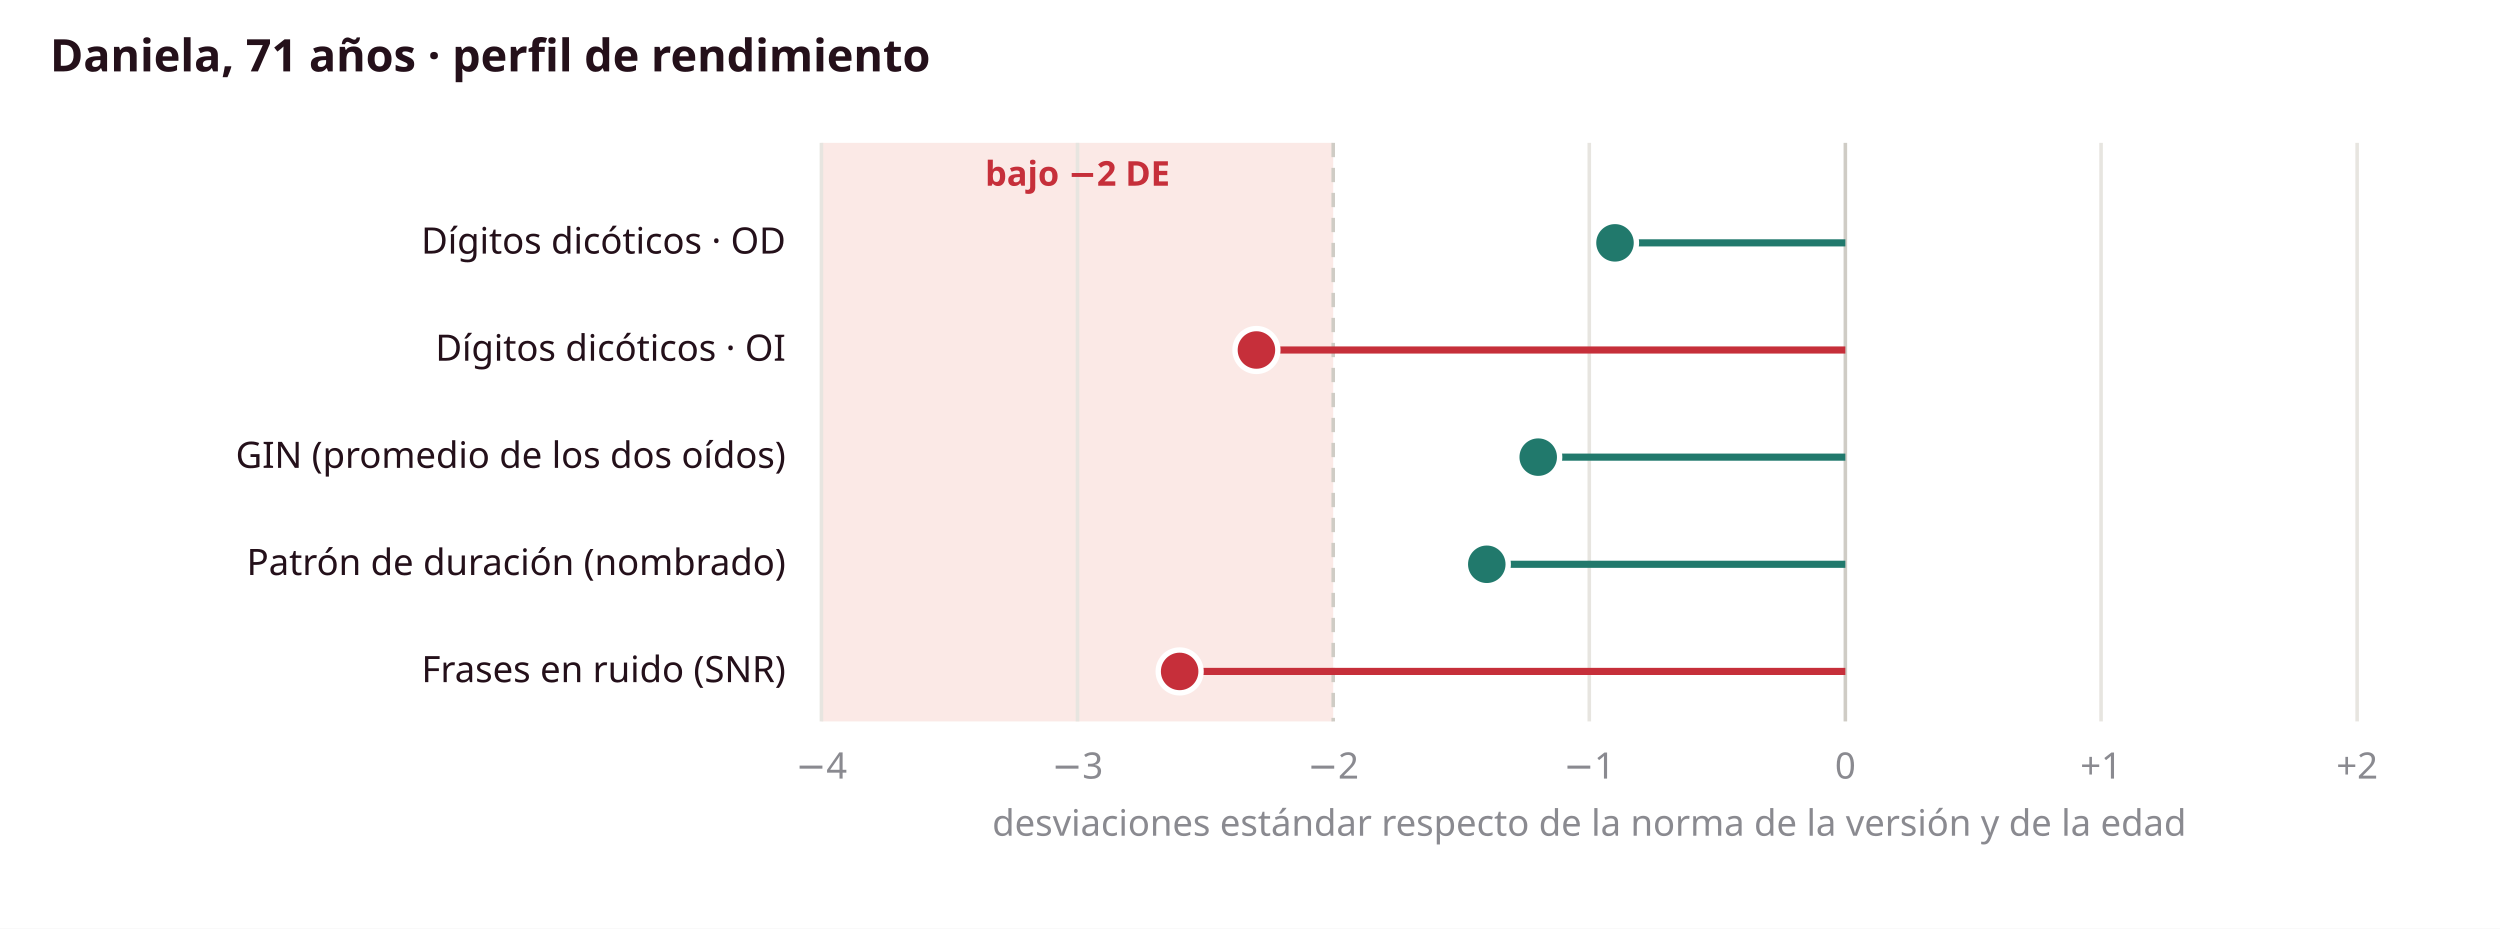
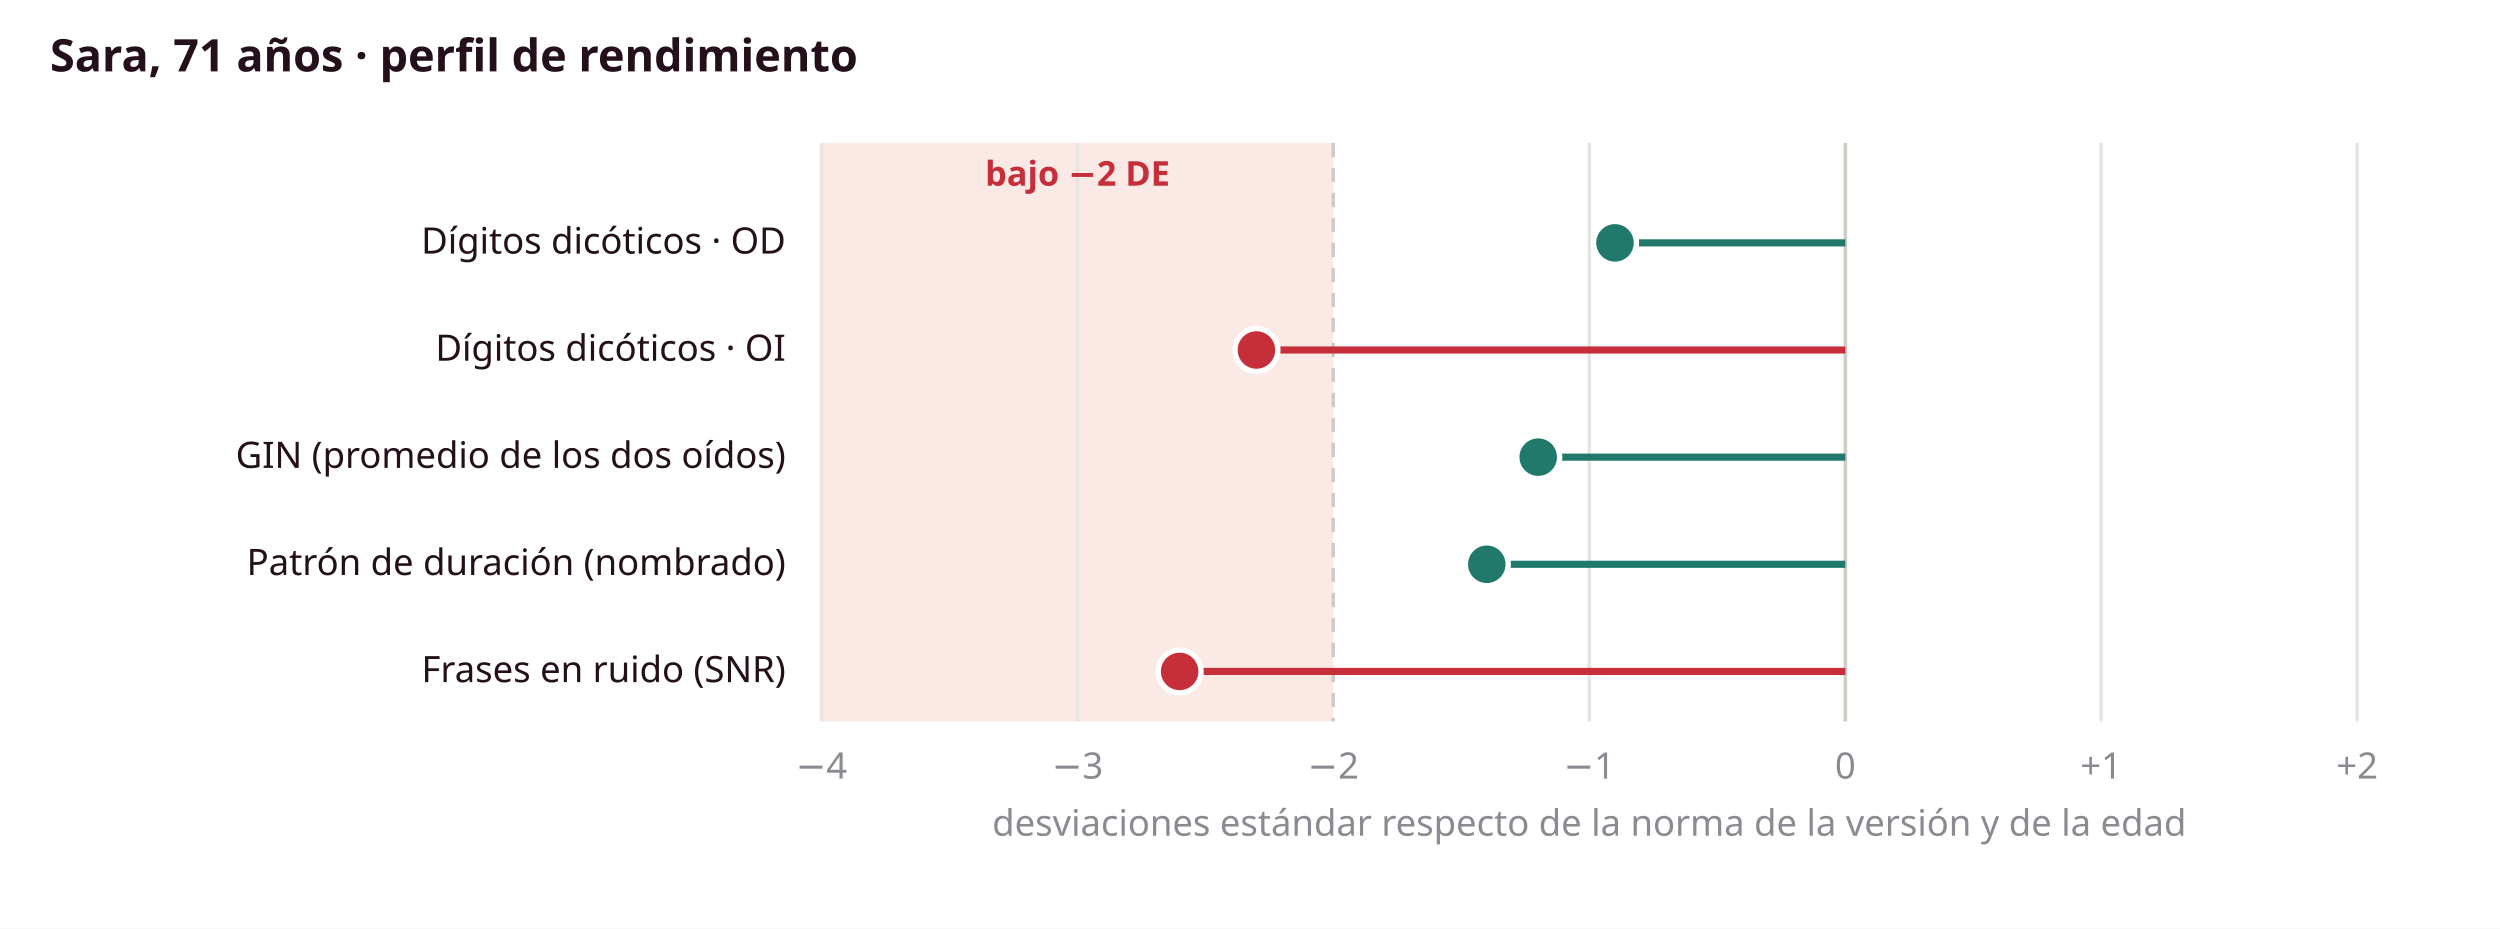
<svg xmlns="http://www.w3.org/2000/svg" viewBox="0 0 700 260" width="700" height="260">
  <rect width="700" height="260" fill="#fff" />
-   <text x="14.0" y="20.0" font-family="'Plus Jakarta Sans', sans-serif" font-size="12.6" fill="#24101a" text-anchor="start" font-weight="700">Daniela, 71 años · perfil de rendimiento</text>
+   <text x="14.0" y="20.0" font-family="'Plus Jakarta Sans', sans-serif" font-size="12.6" fill="#24101a" text-anchor="start" font-weight="700">Sara, 71 años · perfil de rendimiento</text>
  <rect x="230.0" y="40.0" width="143.3" height="162.0" rx="0" fill="#fbe9e6" stroke="none" stroke-width="1" />
  <line x1="230.0" y1="40.0" x2="230.0" y2="202.0" stroke="#e7e5e0" stroke-width="1" />
  <text x="230.0" y="218.0" font-family="'Plus Jakarta Sans', sans-serif" font-size="10.2" fill="#8a8a90" text-anchor="middle" font-weight="400">−4</text>
  <line x1="301.7" y1="40.0" x2="301.7" y2="202.0" stroke="#e7e5e0" stroke-width="1" />
  <text x="301.7" y="218.0" font-family="'Plus Jakarta Sans', sans-serif" font-size="10.2" fill="#8a8a90" text-anchor="middle" font-weight="400">−3</text>
  <line x1="373.3" y1="40.0" x2="373.3" y2="202.0" stroke="#cfccc5" stroke-width="1" stroke-dasharray="4 3" />
  <text x="373.3" y="218.0" font-family="'Plus Jakarta Sans', sans-serif" font-size="10.2" fill="#8a8a90" text-anchor="middle" font-weight="400">−2</text>
  <line x1="445.0" y1="40.0" x2="445.0" y2="202.0" stroke="#e7e5e0" stroke-width="1" />
  <text x="445.0" y="218.0" font-family="'Plus Jakarta Sans', sans-serif" font-size="10.2" fill="#8a8a90" text-anchor="middle" font-weight="400">−1</text>
  <line x1="516.7" y1="40.0" x2="516.7" y2="202.0" stroke="#cfccc5" stroke-width="1" />
  <text x="516.7" y="218.0" font-family="'Plus Jakarta Sans', sans-serif" font-size="10.2" fill="#8a8a90" text-anchor="middle" font-weight="400">0</text>
  <line x1="588.3" y1="40.0" x2="588.3" y2="202.0" stroke="#e7e5e0" stroke-width="1" />
  <text x="588.3" y="218.0" font-family="'Plus Jakarta Sans', sans-serif" font-size="10.2" fill="#8a8a90" text-anchor="middle" font-weight="400">+1</text>
  <line x1="660.0" y1="40.0" x2="660.0" y2="202.0" stroke="#e7e5e0" stroke-width="1" />
  <text x="660.0" y="218.0" font-family="'Plus Jakarta Sans', sans-serif" font-size="10.2" fill="#8a8a90" text-anchor="middle" font-weight="400">+2</text>
  <text x="301.7" y="52.0" font-family="'Plus Jakarta Sans', sans-serif" font-size="9.6" fill="#c62f3a" text-anchor="middle" font-weight="700">bajo −2 DE</text>
  <text x="220.0" y="71.0" font-family="'Plus Jakarta Sans', sans-serif" font-size="10.2" fill="#24101a" text-anchor="end" font-weight="400">Dígitos dicóticos · OD</text>
  <line x1="516.7" y1="68.0" x2="452.2" y2="68.0" stroke="#21796c" stroke-width="2" />
  <circle cx="452.2" cy="68.0" r="6" fill="#21796c" stroke="#fff" stroke-width="1.5" />
  <text x="220.0" y="101.0" font-family="'Plus Jakarta Sans', sans-serif" font-size="10.2" fill="#24101a" text-anchor="end" font-weight="400">Dígitos dicóticos · OI</text>
  <line x1="516.7" y1="98.0" x2="351.8" y2="98.0" stroke="#c62f3a" stroke-width="2" />
  <circle cx="351.8" cy="98.0" r="6" fill="#c62f3a" stroke="#fff" stroke-width="1.5" />
  <text x="220.0" y="131.0" font-family="'Plus Jakarta Sans', sans-serif" font-size="10.2" fill="#24101a" text-anchor="end" font-weight="400">GIN (promedio de los dos oídos)</text>
  <line x1="516.7" y1="128.0" x2="430.7" y2="128.0" stroke="#21796c" stroke-width="2" />
  <circle cx="430.7" cy="128.0" r="6" fill="#21796c" stroke="#fff" stroke-width="1.5" />
  <text x="220.0" y="161.0" font-family="'Plus Jakarta Sans', sans-serif" font-size="10.2" fill="#24101a" text-anchor="end" font-weight="400">Patrón de duración (nombrado)</text>
  <line x1="516.7" y1="158.0" x2="416.3" y2="158.0" stroke="#21796c" stroke-width="2" />
  <circle cx="416.3" cy="158.0" r="6" fill="#21796c" stroke="#fff" stroke-width="1.5" />
  <text x="220.0" y="191.0" font-family="'Plus Jakarta Sans', sans-serif" font-size="10.2" fill="#24101a" text-anchor="end" font-weight="400">Frases en ruido (SNR)</text>
  <line x1="516.7" y1="188.0" x2="330.3" y2="188.0" stroke="#c62f3a" stroke-width="2" />
  <circle cx="330.3" cy="188.0" r="6" fill="#c62f3a" stroke="#fff" stroke-width="1.5" />
  <text x="445.0" y="234.0" font-family="'Plus Jakarta Sans', sans-serif" font-size="10.2" fill="#8a8a90" text-anchor="middle" font-weight="400">desviaciones estándar respecto de la norma de la versión y de la edad</text>
</svg>
